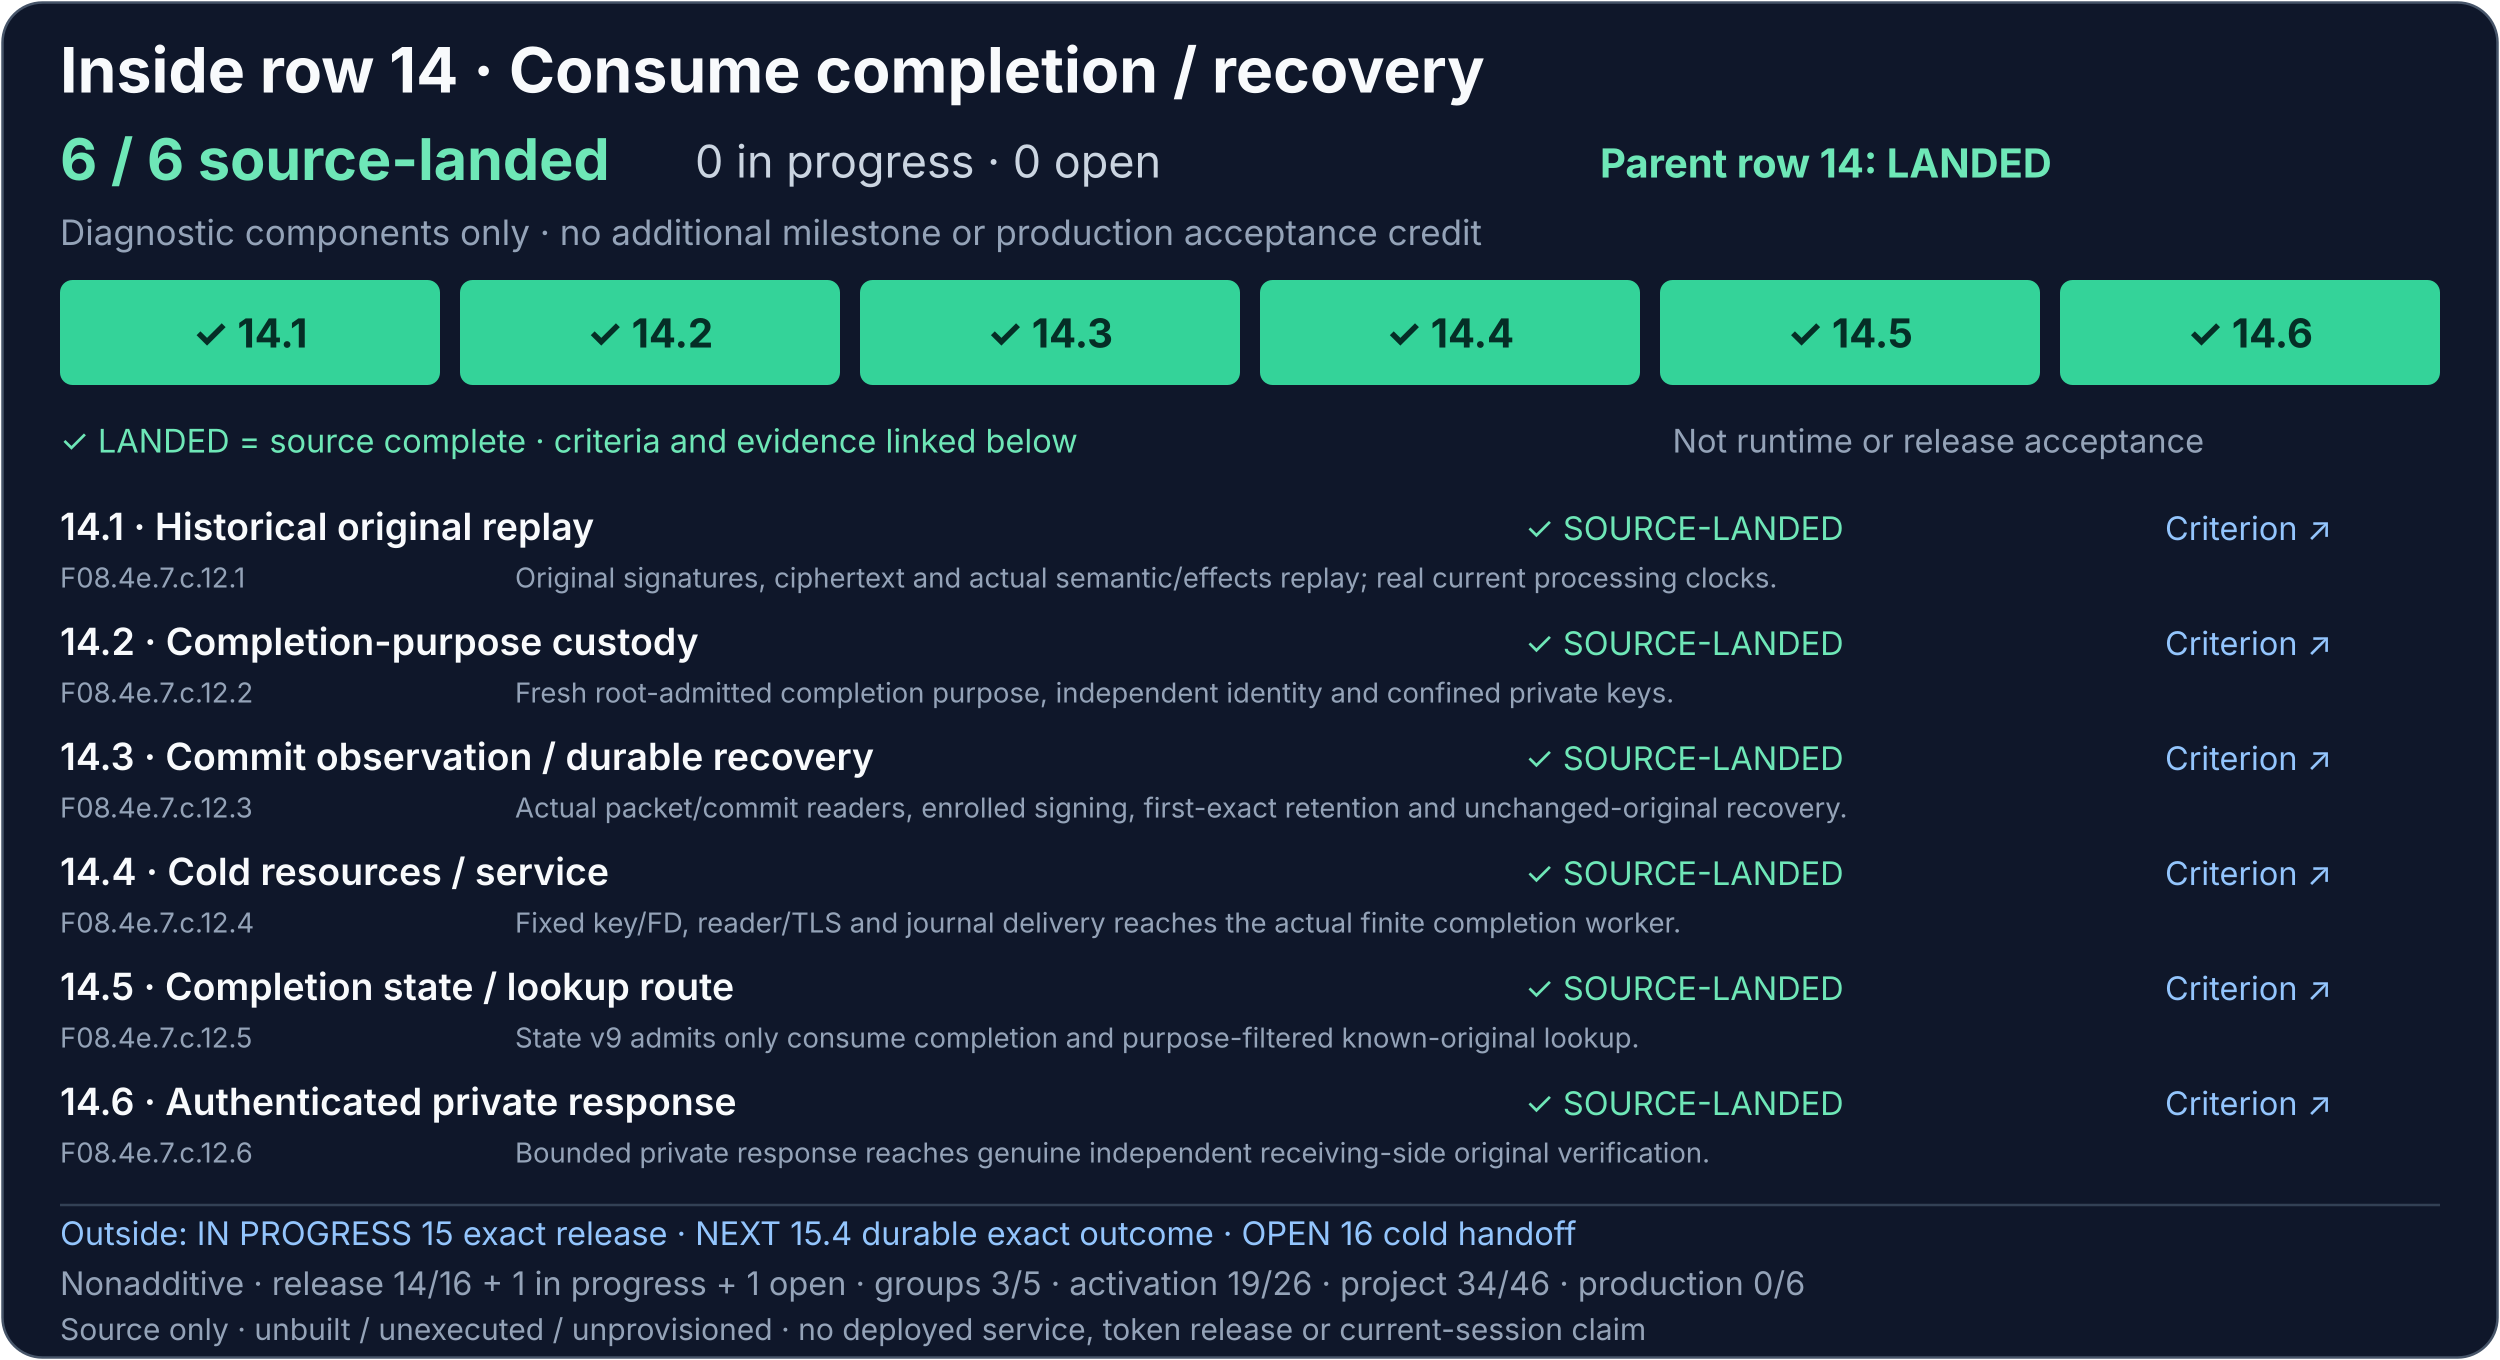
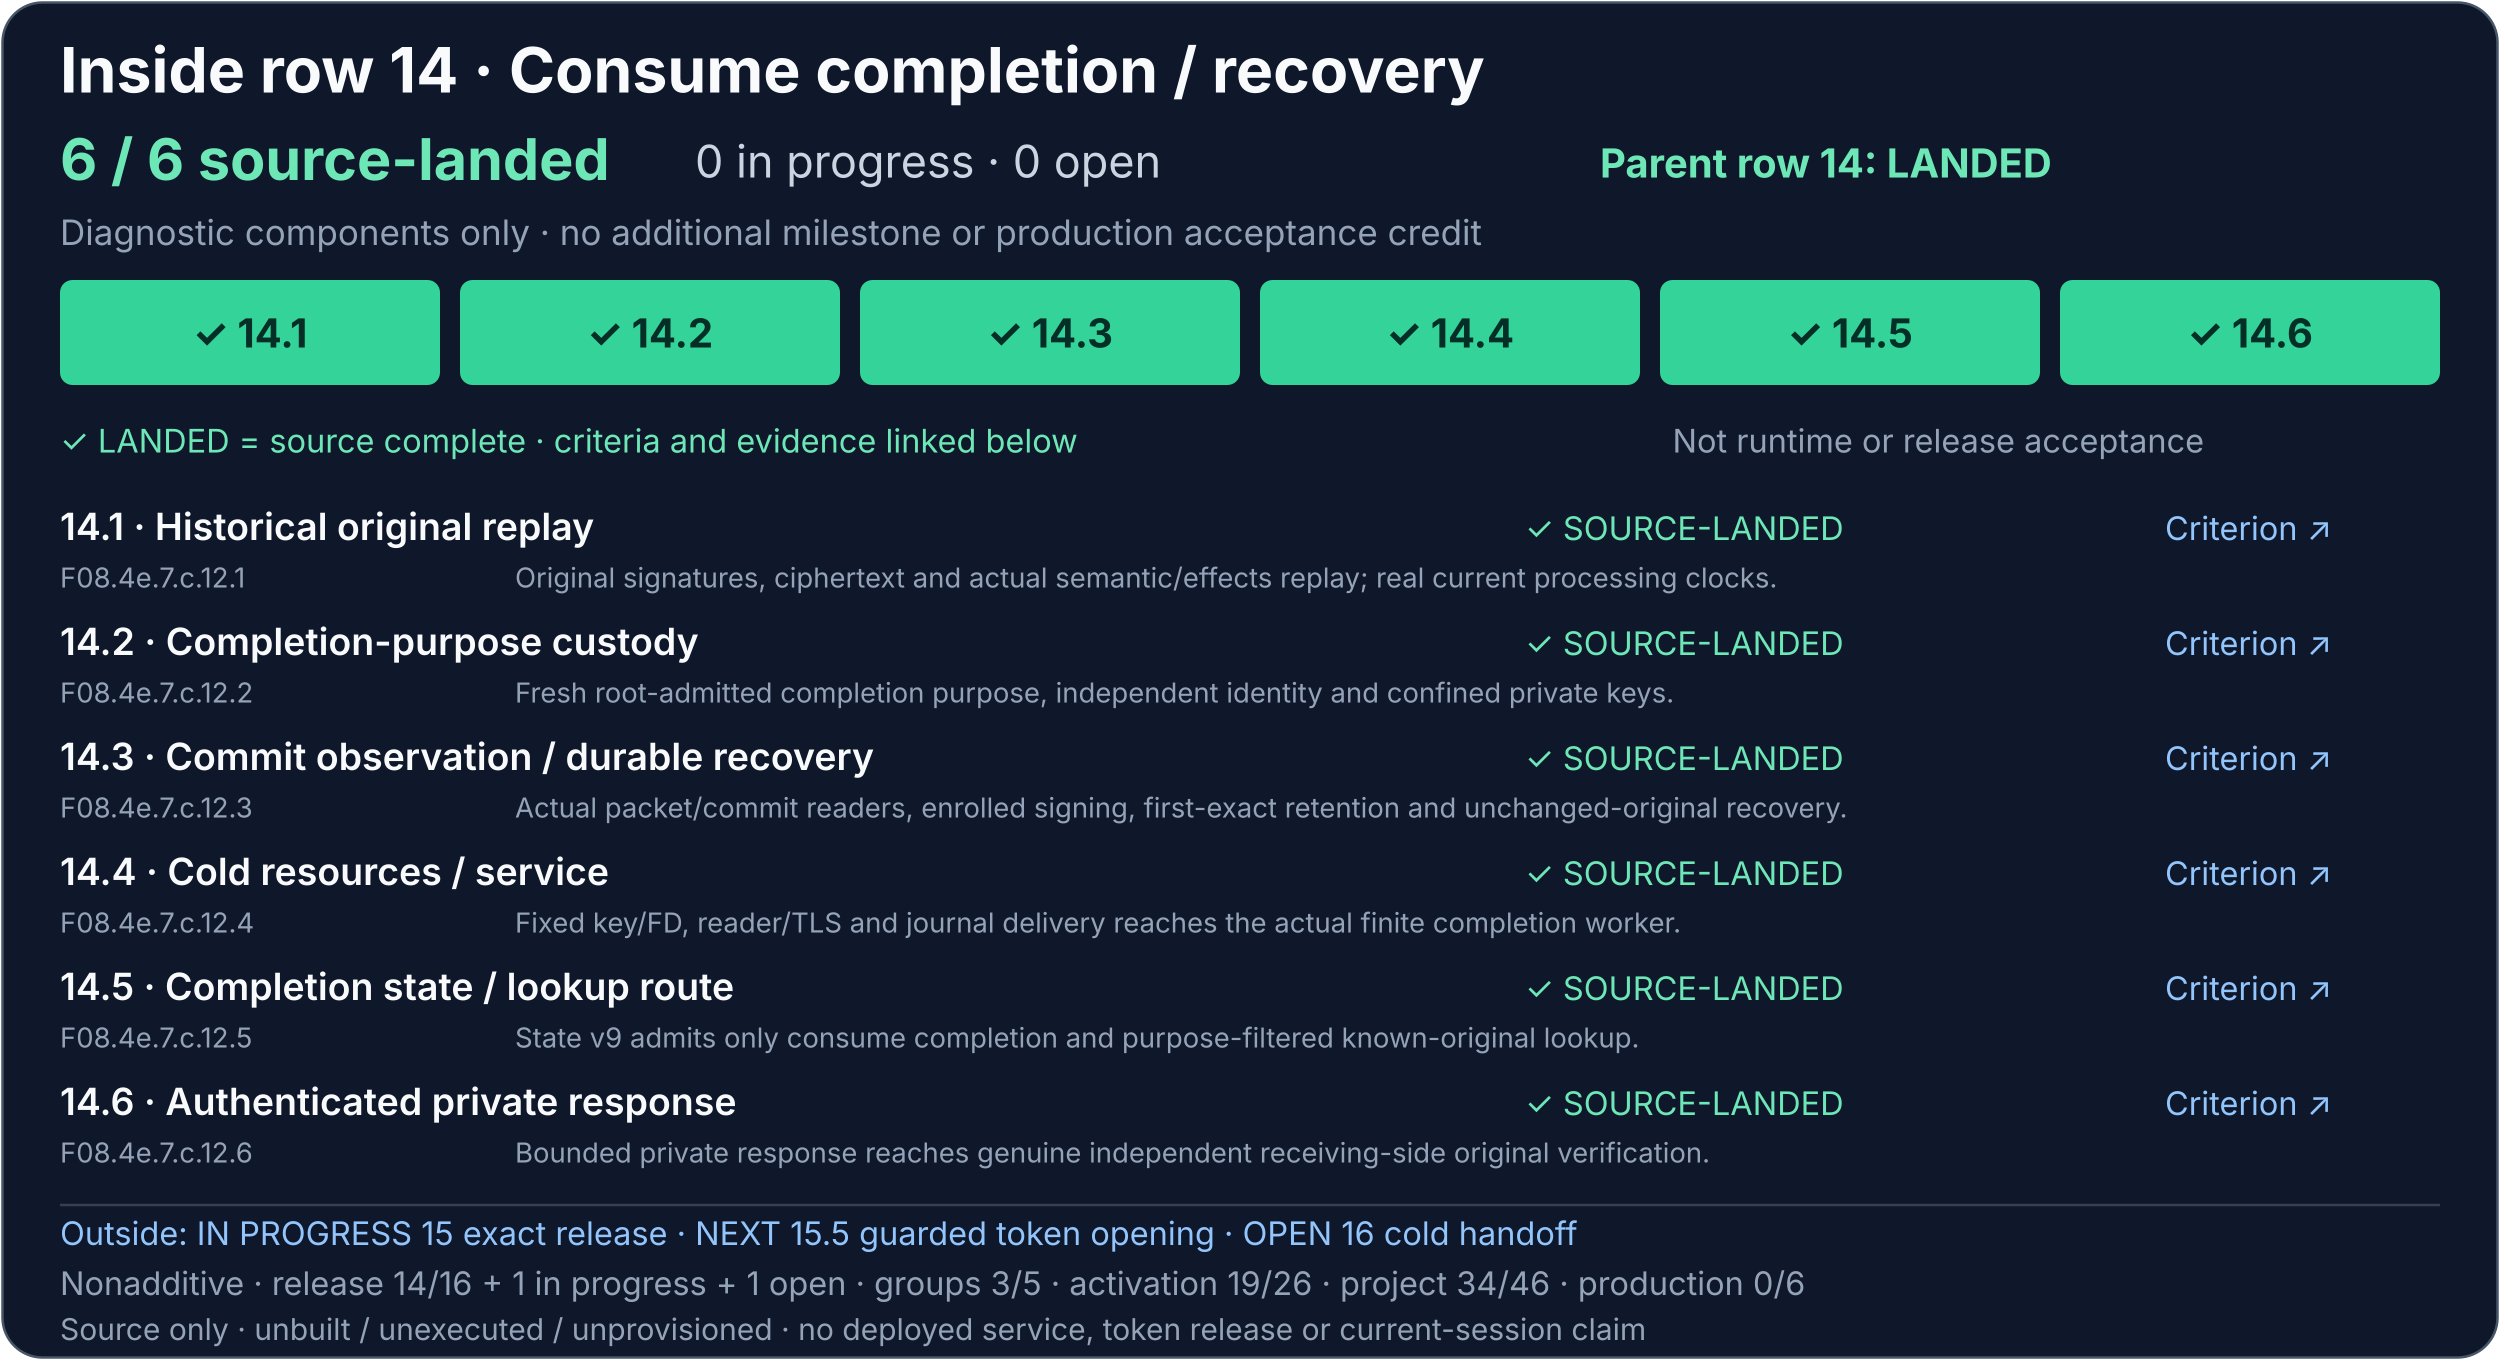
<svg xmlns="http://www.w3.org/2000/svg" width="1000" height="544" viewBox="0 0 1000 544" role="img" aria-labelledby="consume-completion-title consume-completion-description">
  <rect x="1" y="1" width="998" height="542" rx="16" fill="#0f172a" stroke="#475569" />
  <g font-family="system-ui, -apple-system, Segoe UI, sans-serif">
    <text x="24" y="37" fill="#f8fafc" font-size="25" font-weight="700">Inside row 14 · Consume completion / recovery</text>
    <text x="24" y="72" fill="#6ee7b7" font-size="23" font-weight="700">6 / 6 source-landed</text>
    <text x="278" y="71" fill="#cbd5e1" font-size="18">0 in progress · 0 open</text>
    <text x="640" y="71" fill="#6ee7b7" font-size="16" font-weight="700">Parent row 14: LANDED</text>
    <text x="24" y="98" fill="#94a3b8" font-size="14">Diagnostic components only · no additional milestone or production acceptance credit</text>
    <g font-size="16" font-weight="700" text-anchor="middle">
      <a href="../production-status.md#consume-completion-and-recovery-detail">
        <rect x="24" y="112" width="152" height="42" rx="5" fill="#34d399" />
        <text x="100" y="139" fill="#052e26">✓ 14.1</text>
      </a>
      <a href="../production-status.md#consume-completion-and-recovery-detail">
        <rect x="184" y="112" width="152" height="42" rx="5" fill="#34d399" />
        <text x="260" y="139" fill="#052e26">✓ 14.2</text>
      </a>
      <a href="../production-status.md#consume-completion-and-recovery-detail">
        <rect x="344" y="112" width="152" height="42" rx="5" fill="#34d399" />
        <text x="420" y="139" fill="#052e26">✓ 14.3</text>
      </a>
      <a href="../production-status.md#consume-completion-and-recovery-detail">
        <rect x="504" y="112" width="152" height="42" rx="5" fill="#34d399" />
        <text x="580" y="139" fill="#052e26">✓ 14.4</text>
      </a>
      <a href="../production-status.md#consume-completion-and-recovery-detail">
        <rect x="664" y="112" width="152" height="42" rx="5" fill="#34d399" />
        <text x="740" y="139" fill="#052e26">✓ 14.5</text>
      </a>
      <a href="../production-status.md#consume-completion-and-recovery-detail">
        <rect x="824" y="112" width="152" height="42" rx="5" fill="#34d399" />
        <text x="900" y="139" fill="#052e26">✓ 14.6</text>
      </a>
    </g>
    <text x="24" y="181" fill="#6ee7b7" font-size="13">✓ LANDED = source complete · criteria and evidence linked below</text>
    <text x="669" y="181" fill="#94a3b8" font-size="13">Not runtime or release acceptance</text>
    <g font-size="15" font-weight="600" fill="#f8fafc">
      <text x="24" y="216">14.1 · Historical original replay</text>
      <text x="24" y="262">14.2 · Completion-purpose custody</text>
      <text x="24" y="308">14.3 · Commit observation / durable recovery</text>
      <text x="24" y="354">14.4 · Cold resources / service</text>
      <text x="24" y="400">14.5 · Completion state / lookup route</text>
      <text x="24" y="446">14.6 · Authenticated private response</text>
    </g>
    <g font-size="13">
      <text x="610" y="216" fill="#6ee7b7">✓ SOURCE-LANDED</text>
      <text x="610" y="262" fill="#6ee7b7">✓ SOURCE-LANDED</text>
      <text x="610" y="308" fill="#6ee7b7">✓ SOURCE-LANDED</text>
      <text x="610" y="354" fill="#6ee7b7">✓ SOURCE-LANDED</text>
      <text x="610" y="400" fill="#6ee7b7">✓ SOURCE-LANDED</text>
      <text x="610" y="446" fill="#6ee7b7">✓ SOURCE-LANDED</text>
      <a href="../production-status.md#consume-completion-and-recovery-detail" fill="#93c5fd" text-decoration="underline">
        <text x="866" y="216">Criterion ↗</text>
        <text x="866" y="262">Criterion ↗</text>
        <text x="866" y="308">Criterion ↗</text>
        <text x="866" y="354">Criterion ↗</text>
        <text x="866" y="400">Criterion ↗</text>
        <text x="866" y="446">Criterion ↗</text>
      </a>
    </g>
    <g font-size="11" fill="#94a3b8">
      <text x="24" y="235">F08.4e.7.c.12.1</text>
      <text x="206" y="235">Original signatures, ciphertext and actual semantic/effects replay; real current processing clocks.</text>
      <text x="24" y="281">F08.4e.7.c.12.2</text>
      <text x="206" y="281">Fresh root-admitted completion purpose, independent identity and confined private keys.</text>
      <text x="24" y="327">F08.4e.7.c.12.3</text>
      <text x="206" y="327">Actual packet/commit readers, enrolled signing, first-exact retention and unchanged-original recovery.</text>
      <text x="24" y="373">F08.4e.7.c.12.4</text>
      <text x="206" y="373">Fixed key/FD, reader/TLS and journal delivery reaches the actual finite completion worker.</text>
      <text x="24" y="419">F08.4e.7.c.12.5</text>
      <text x="206" y="419">State v9 admits only consume completion and purpose-filtered known-original lookup.</text>
      <text x="24" y="465">F08.4e.7.c.12.6</text>
      <text x="206" y="465">Bounded private response reaches genuine independent receiving-side original verification.</text>
    </g>
    <path d="M24 482H976" stroke="#334155" />
-     <text x="24" y="498" fill="#93c5fd" font-size="13">Outside: IN PROGRESS 15 exact release · NEXT 15.4 durable exact outcome · OPEN 16 cold handoff</text>
+     <text x="24" y="498" fill="#93c5fd" font-size="13">Outside: IN PROGRESS 15 exact release · NEXT 15.5 guarded token opening · OPEN 16 cold handoff</text>
    <text x="24" y="518" fill="#94a3b8" font-size="13">Nonadditive · release 14/16 + 1 in progress + 1 open · groups 3/5 · activation 19/26 · project 34/46 · production 0/6</text>
    <text x="24" y="536" fill="#94a3b8" font-size="12">Source only · unbuilt / unexecuted / unprovisioned · no deployed service, token release or current-session claim</text>
  </g>
</svg>
